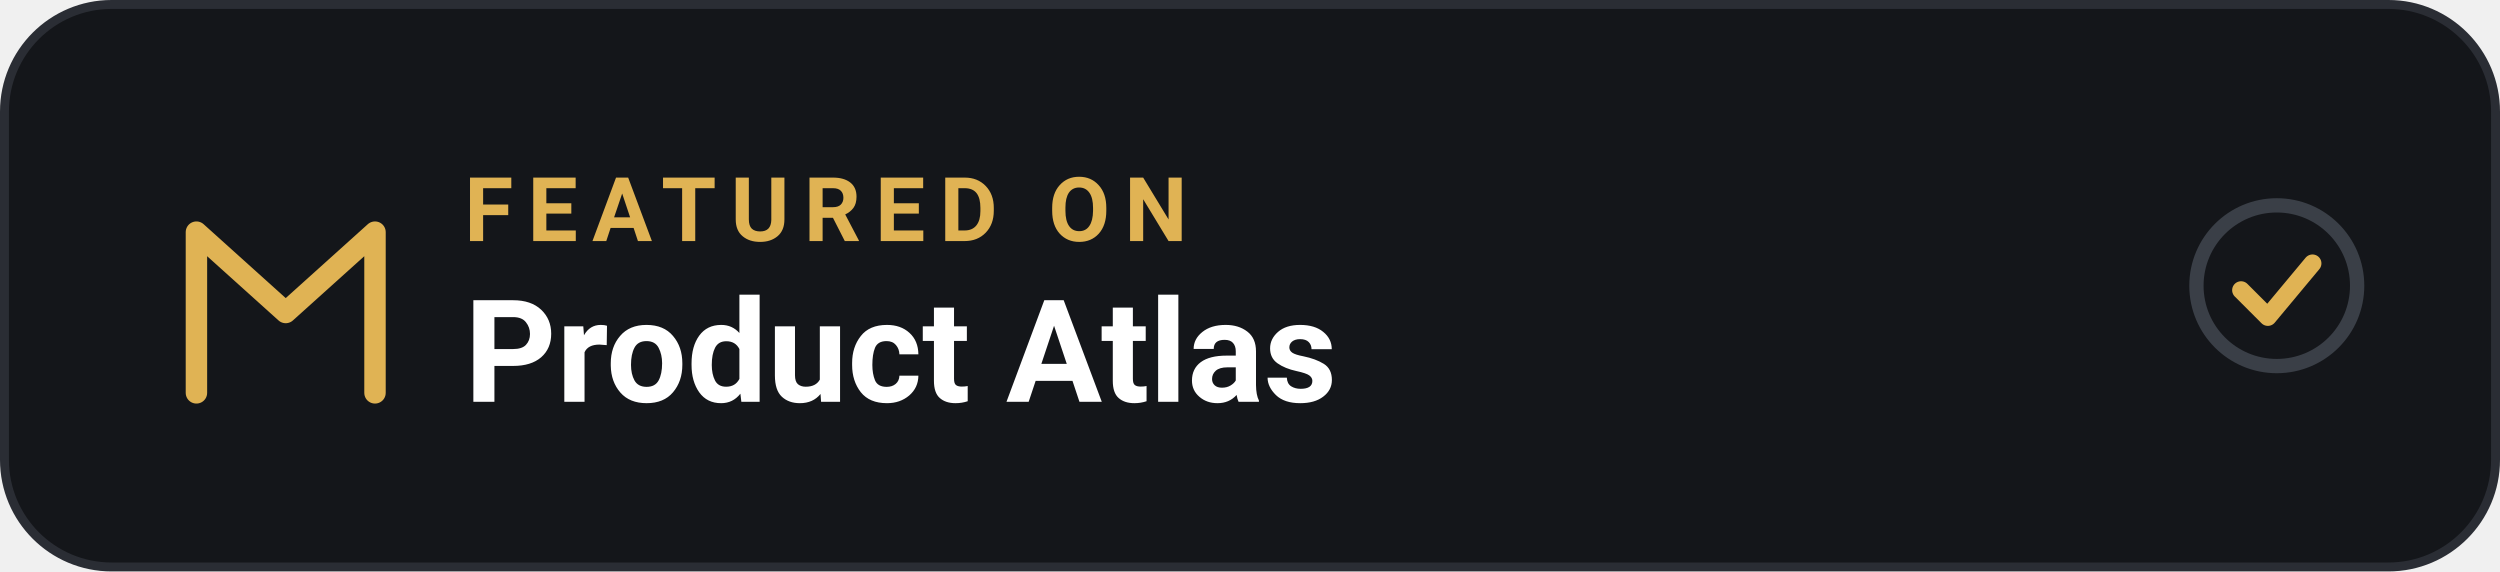
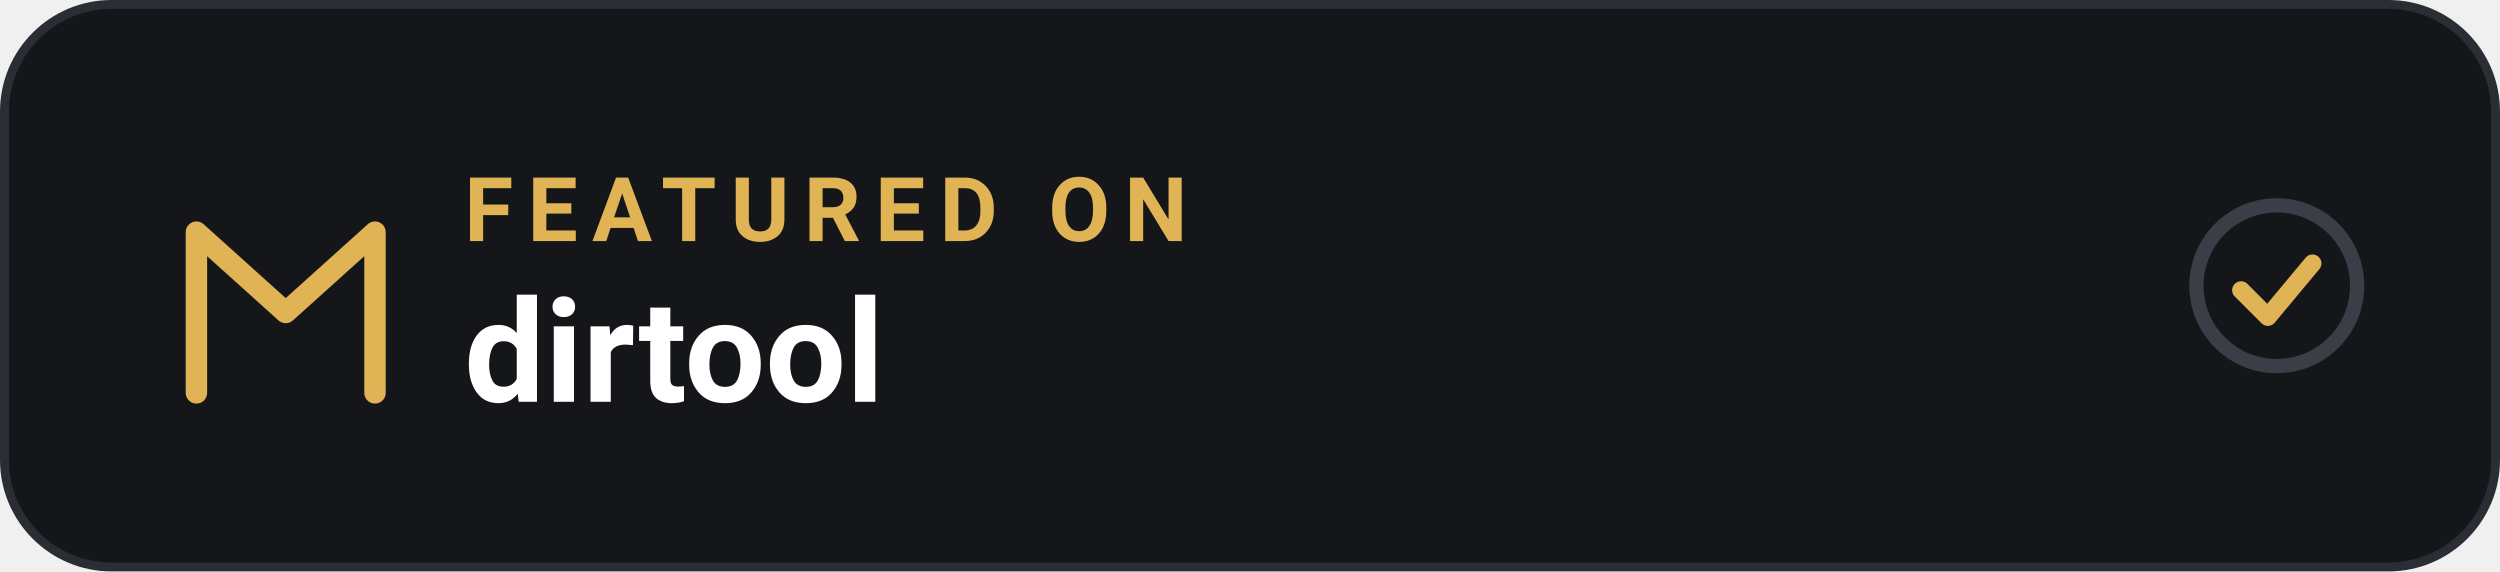
- <svg xmlns="http://www.w3.org/2000/svg" width="280" height="64" viewBox="0 0 280 64" role="img" aria-label="Featured on Product Atlas">
+ <svg xmlns="http://www.w3.org/2000/svg" width="280" height="64" viewBox="0 0 280 64" role="img" aria-label="Featured on dirtool">
  <rect x="0.5" y="0.5" width="279" height="63" rx="12" fill="#14161a" stroke="#2a2d34" />
  <g fill="none" stroke="#e0b354" stroke-width="2.4" stroke-linecap="round" stroke-linejoin="round">
    <path d="M22 44V26l10 9 10-9v18" />
  </g>
  <text x="52" y="27" font-family="-apple-system, BlinkMacSystemFont, 'Segoe UI', Roboto, Helvetica, Arial, sans-serif" font-size="10" font-weight="700" letter-spacing="1.6" fill="#e0b354">FEATURED ON</text>
-   <text x="52" y="45" font-family="-apple-system, BlinkMacSystemFont, 'Segoe UI', Roboto, Helvetica, Arial, sans-serif" font-size="16" font-weight="700" fill="#ffffff">Product Atlas</text>
+   <text x="52" y="45" font-family="-apple-system, BlinkMacSystemFont, 'Segoe UI', Roboto, Helvetica, Arial, sans-serif" font-size="16" font-weight="700" fill="#ffffff">dirtool</text>
  <circle cx="255" cy="32" r="9" fill="none" stroke="#3a3f47" stroke-width="1.6" />
  <path d="M251 32.5l3 3 5-6" fill="none" stroke="#e0b354" stroke-width="2" stroke-linecap="round" stroke-linejoin="round" />
</svg>
